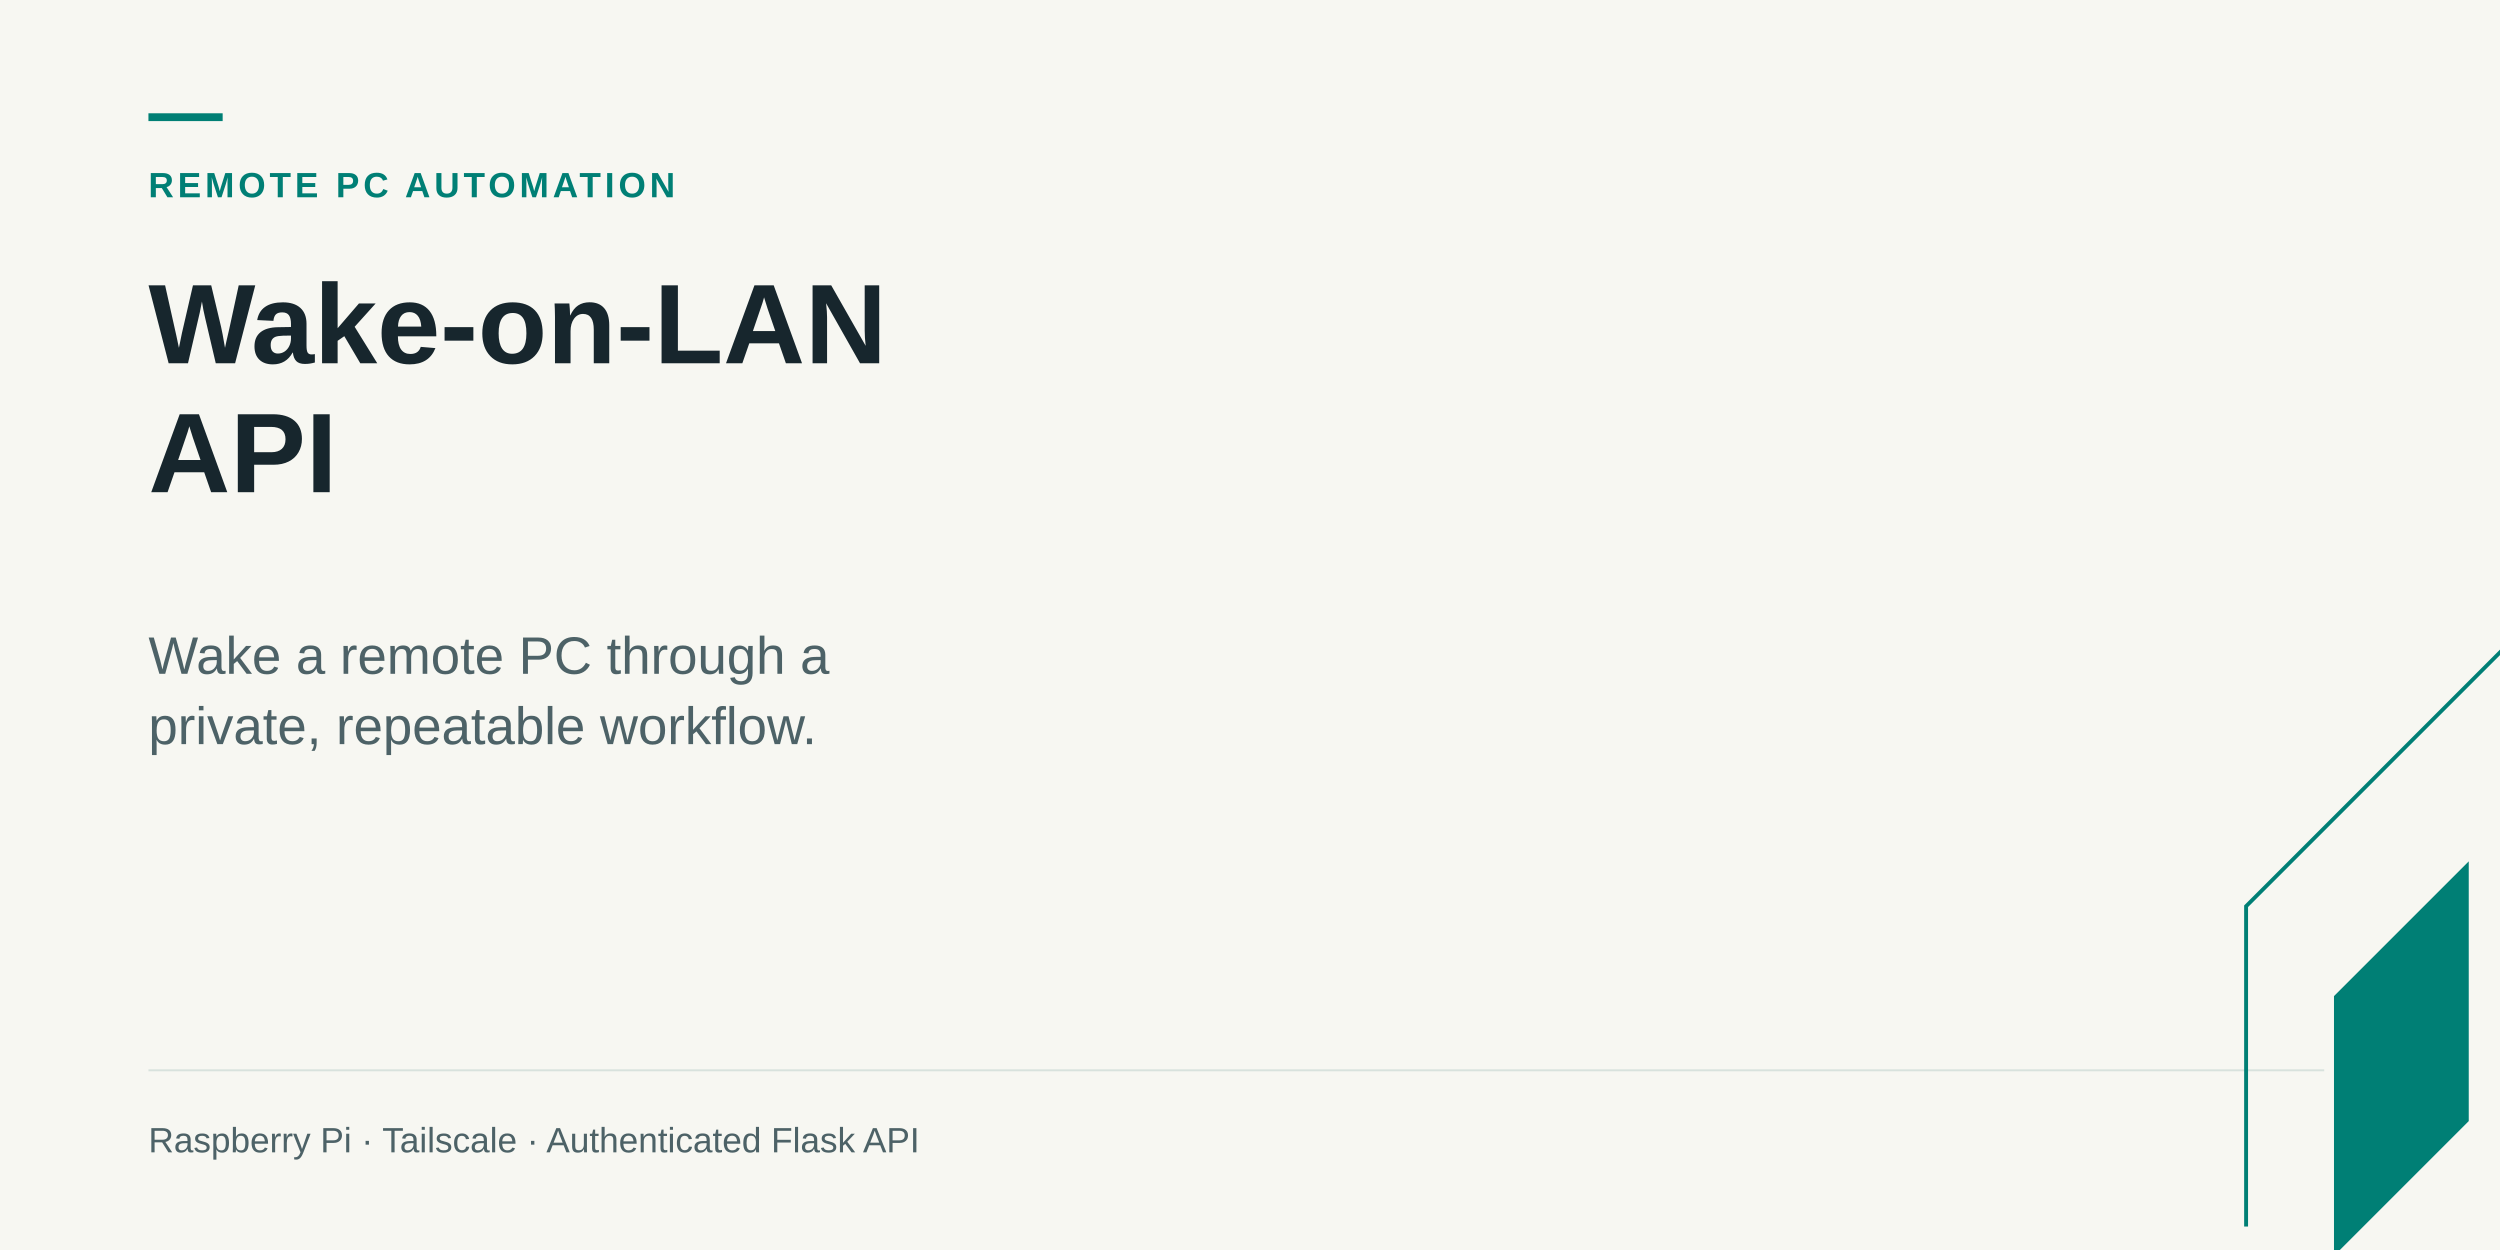
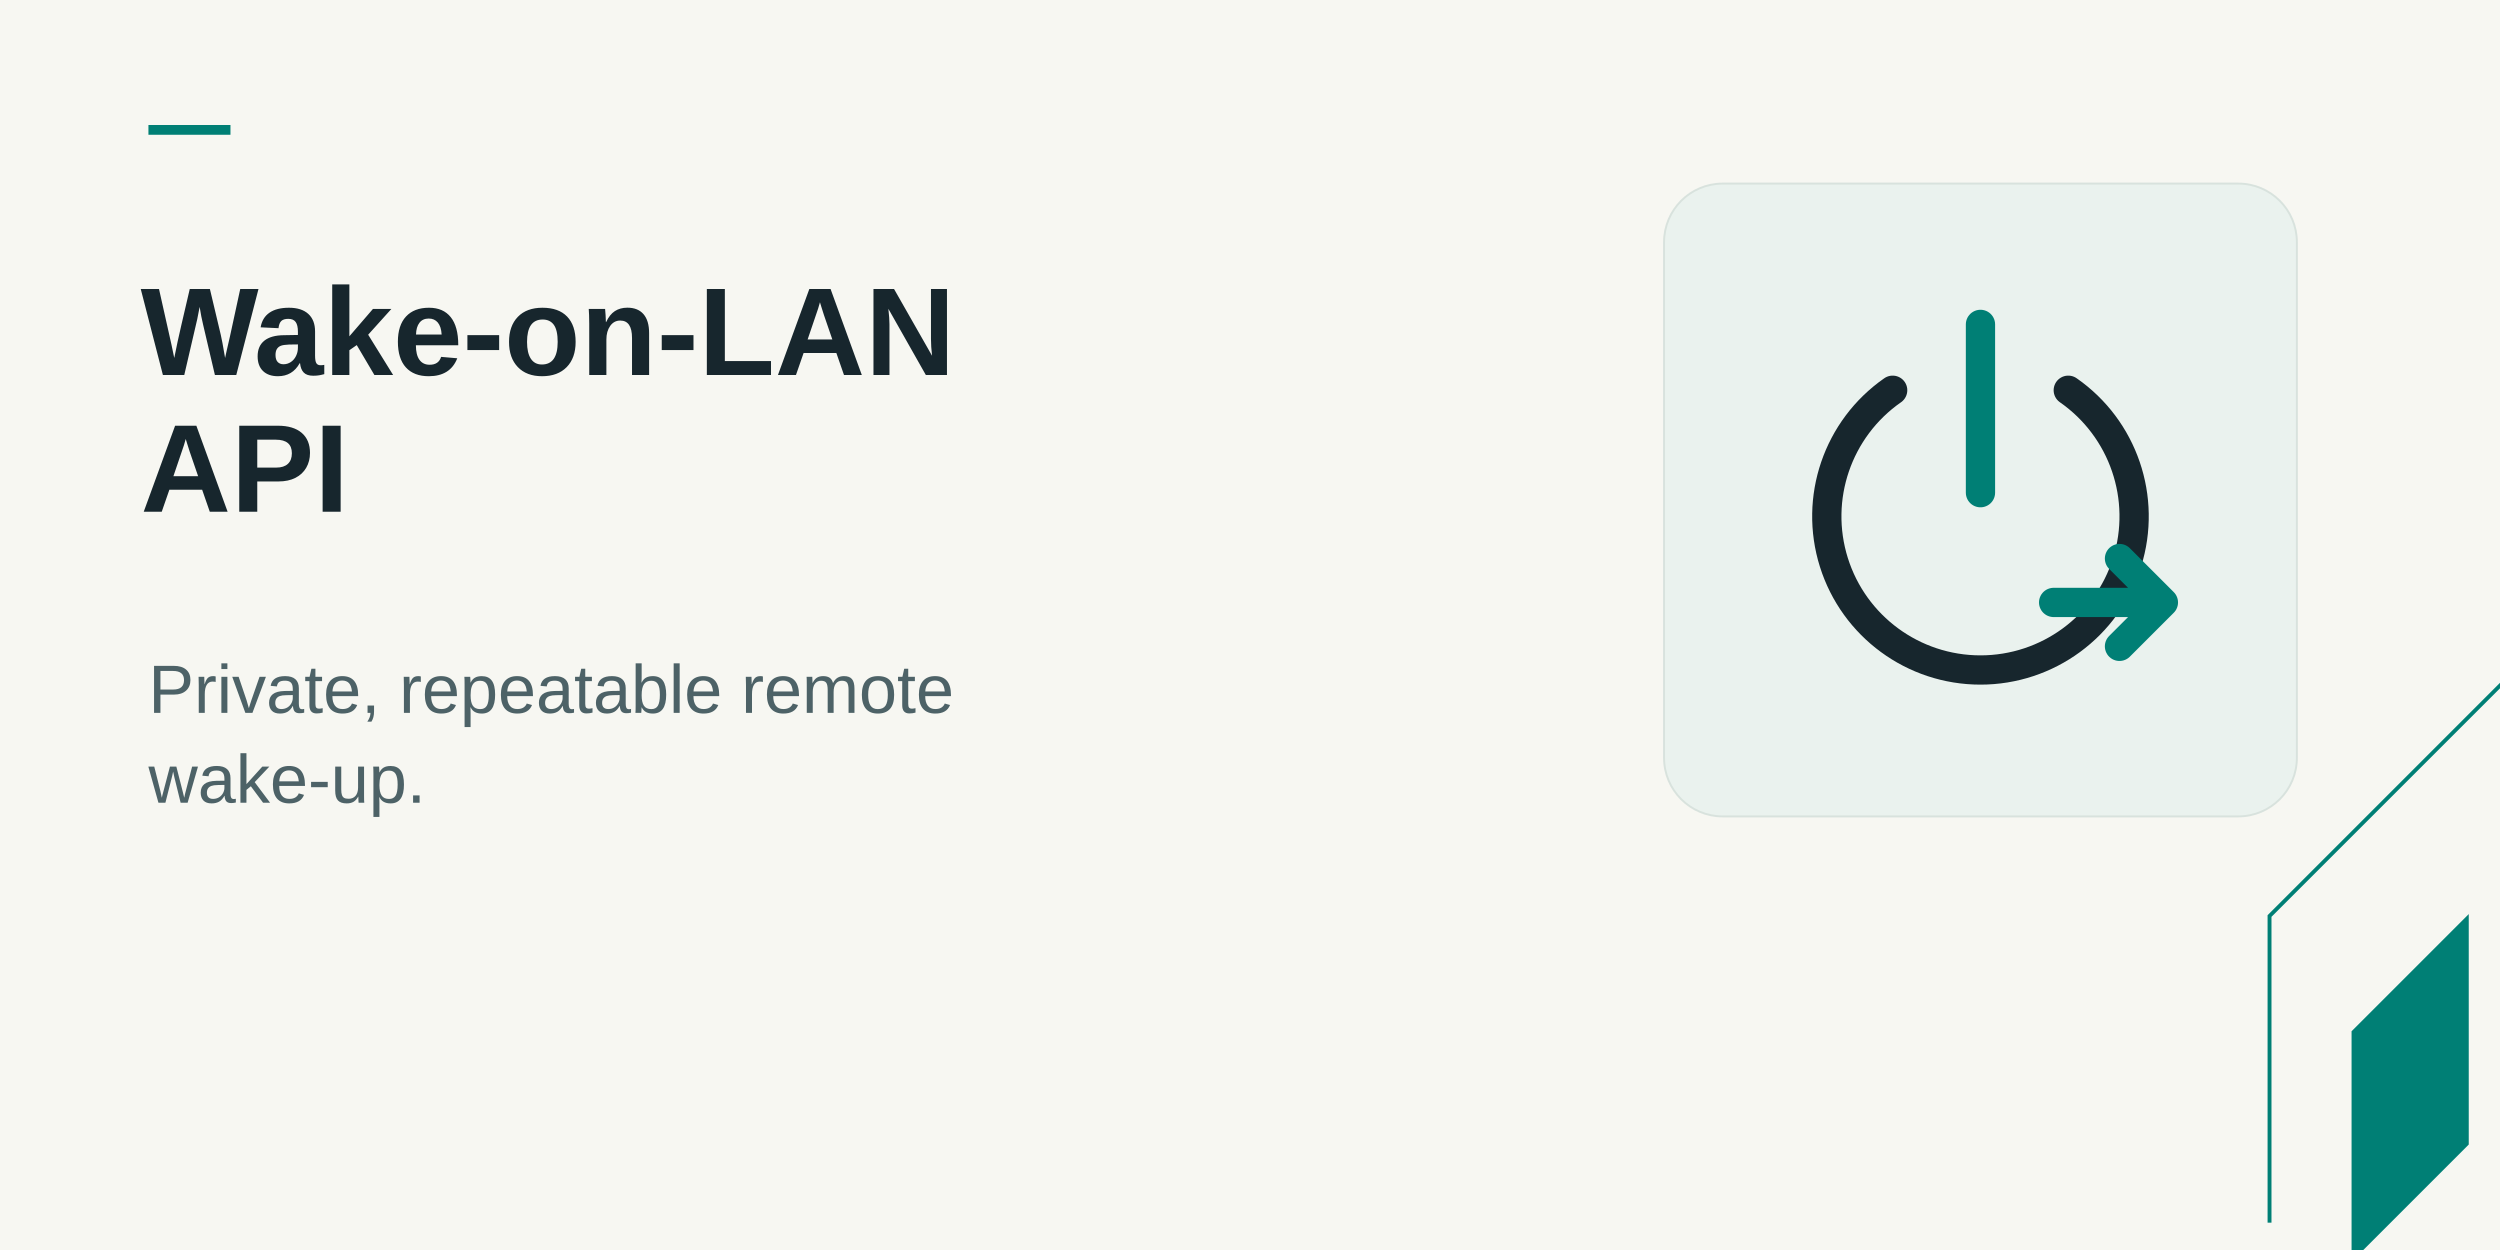
<svg xmlns="http://www.w3.org/2000/svg" width="1280" height="640" viewBox="0 0 1280 640" role="img">
  <rect width="1280" height="640" fill="#F7F7F2" />
  <g font-family="Segoe UI, Arial, sans-serif">
-     <rect x="76" y="58" width="38" height="4" fill="#007F75" />
-     <text x="76" y="101" font-size="18" font-weight="600" fill="#007F75" letter-spacing="2">REMOTE PC AUTOMATION</text>
-     <text x="76" y="186" font-size="58" font-weight="700" fill="#17262D">Wake-on-LAN</text>
-     <text x="76" y="252" font-size="58" font-weight="700" fill="#17262D">API</text>
-     <text x="76" y="345" font-size="27" font-weight="400" fill="#4D6267">Wake a remote PC through a</text>
-     <text x="76" y="381" font-size="27" font-weight="400" fill="#4D6267">private, repeatable workflow.</text>
-     <line x1="76" y1="548" x2="1190" y2="548" stroke="#D8E2DD" />
-     <text x="76" y="590" font-size="18" font-weight="400" fill="#4D6267">Raspberry Pi · Tailscale · Authenticated Flask API</text>
-     <path d="M 1195 510 L 1264 441 L 1264 574 L 1195 643 Z" fill="#007F75" />
-     <path d="M 1150 628 L 1150 464 L 1290 324" fill="none" stroke="#007F75" stroke-width="2" />
+     <rect x="76" y="64" width="42" height="5" fill="#007F75" />
+     <text x="72" y="192" font-size="64" font-weight="700" fill="#17262D">Wake-on-LAN</text>
+     <text x="72" y="262" font-size="64" font-weight="700" fill="#17262D">API</text>
+     <text x="76" y="365" font-size="35" font-weight="400" fill="#4D6267">Private, repeatable remote</text>
+     <text x="76" y="411" font-size="35" font-weight="400" fill="#4D6267">wake-up.</text>
+     <rect x="852" y="94" width="324" height="324" rx="30" fill="#EAF2EE" stroke="#D8E2DD" />
+     <svg x="894.12" y="136.12" width="239.76" height="239.76" viewBox="0 0 64 64">
+       <path d="M20 17a21 21 0 1 0 24 0" fill="none" stroke="#17262D" stroke-width="4" stroke-linecap="round" stroke-linejoin="round" />
+       <path d="M32 8v23M42 46h15l-6-6M57 46l-6 6" fill="none" stroke="#007F75" stroke-width="4" stroke-linecap="round" stroke-linejoin="round" />
+     </svg>
+     <path d="M1204 528l60-60v118l-60 60Z" fill="#007F75" />
+     <path d="M1162 626v-157l134-134" fill="none" stroke="#007F75" stroke-width="2" />
  </g>
</svg>
